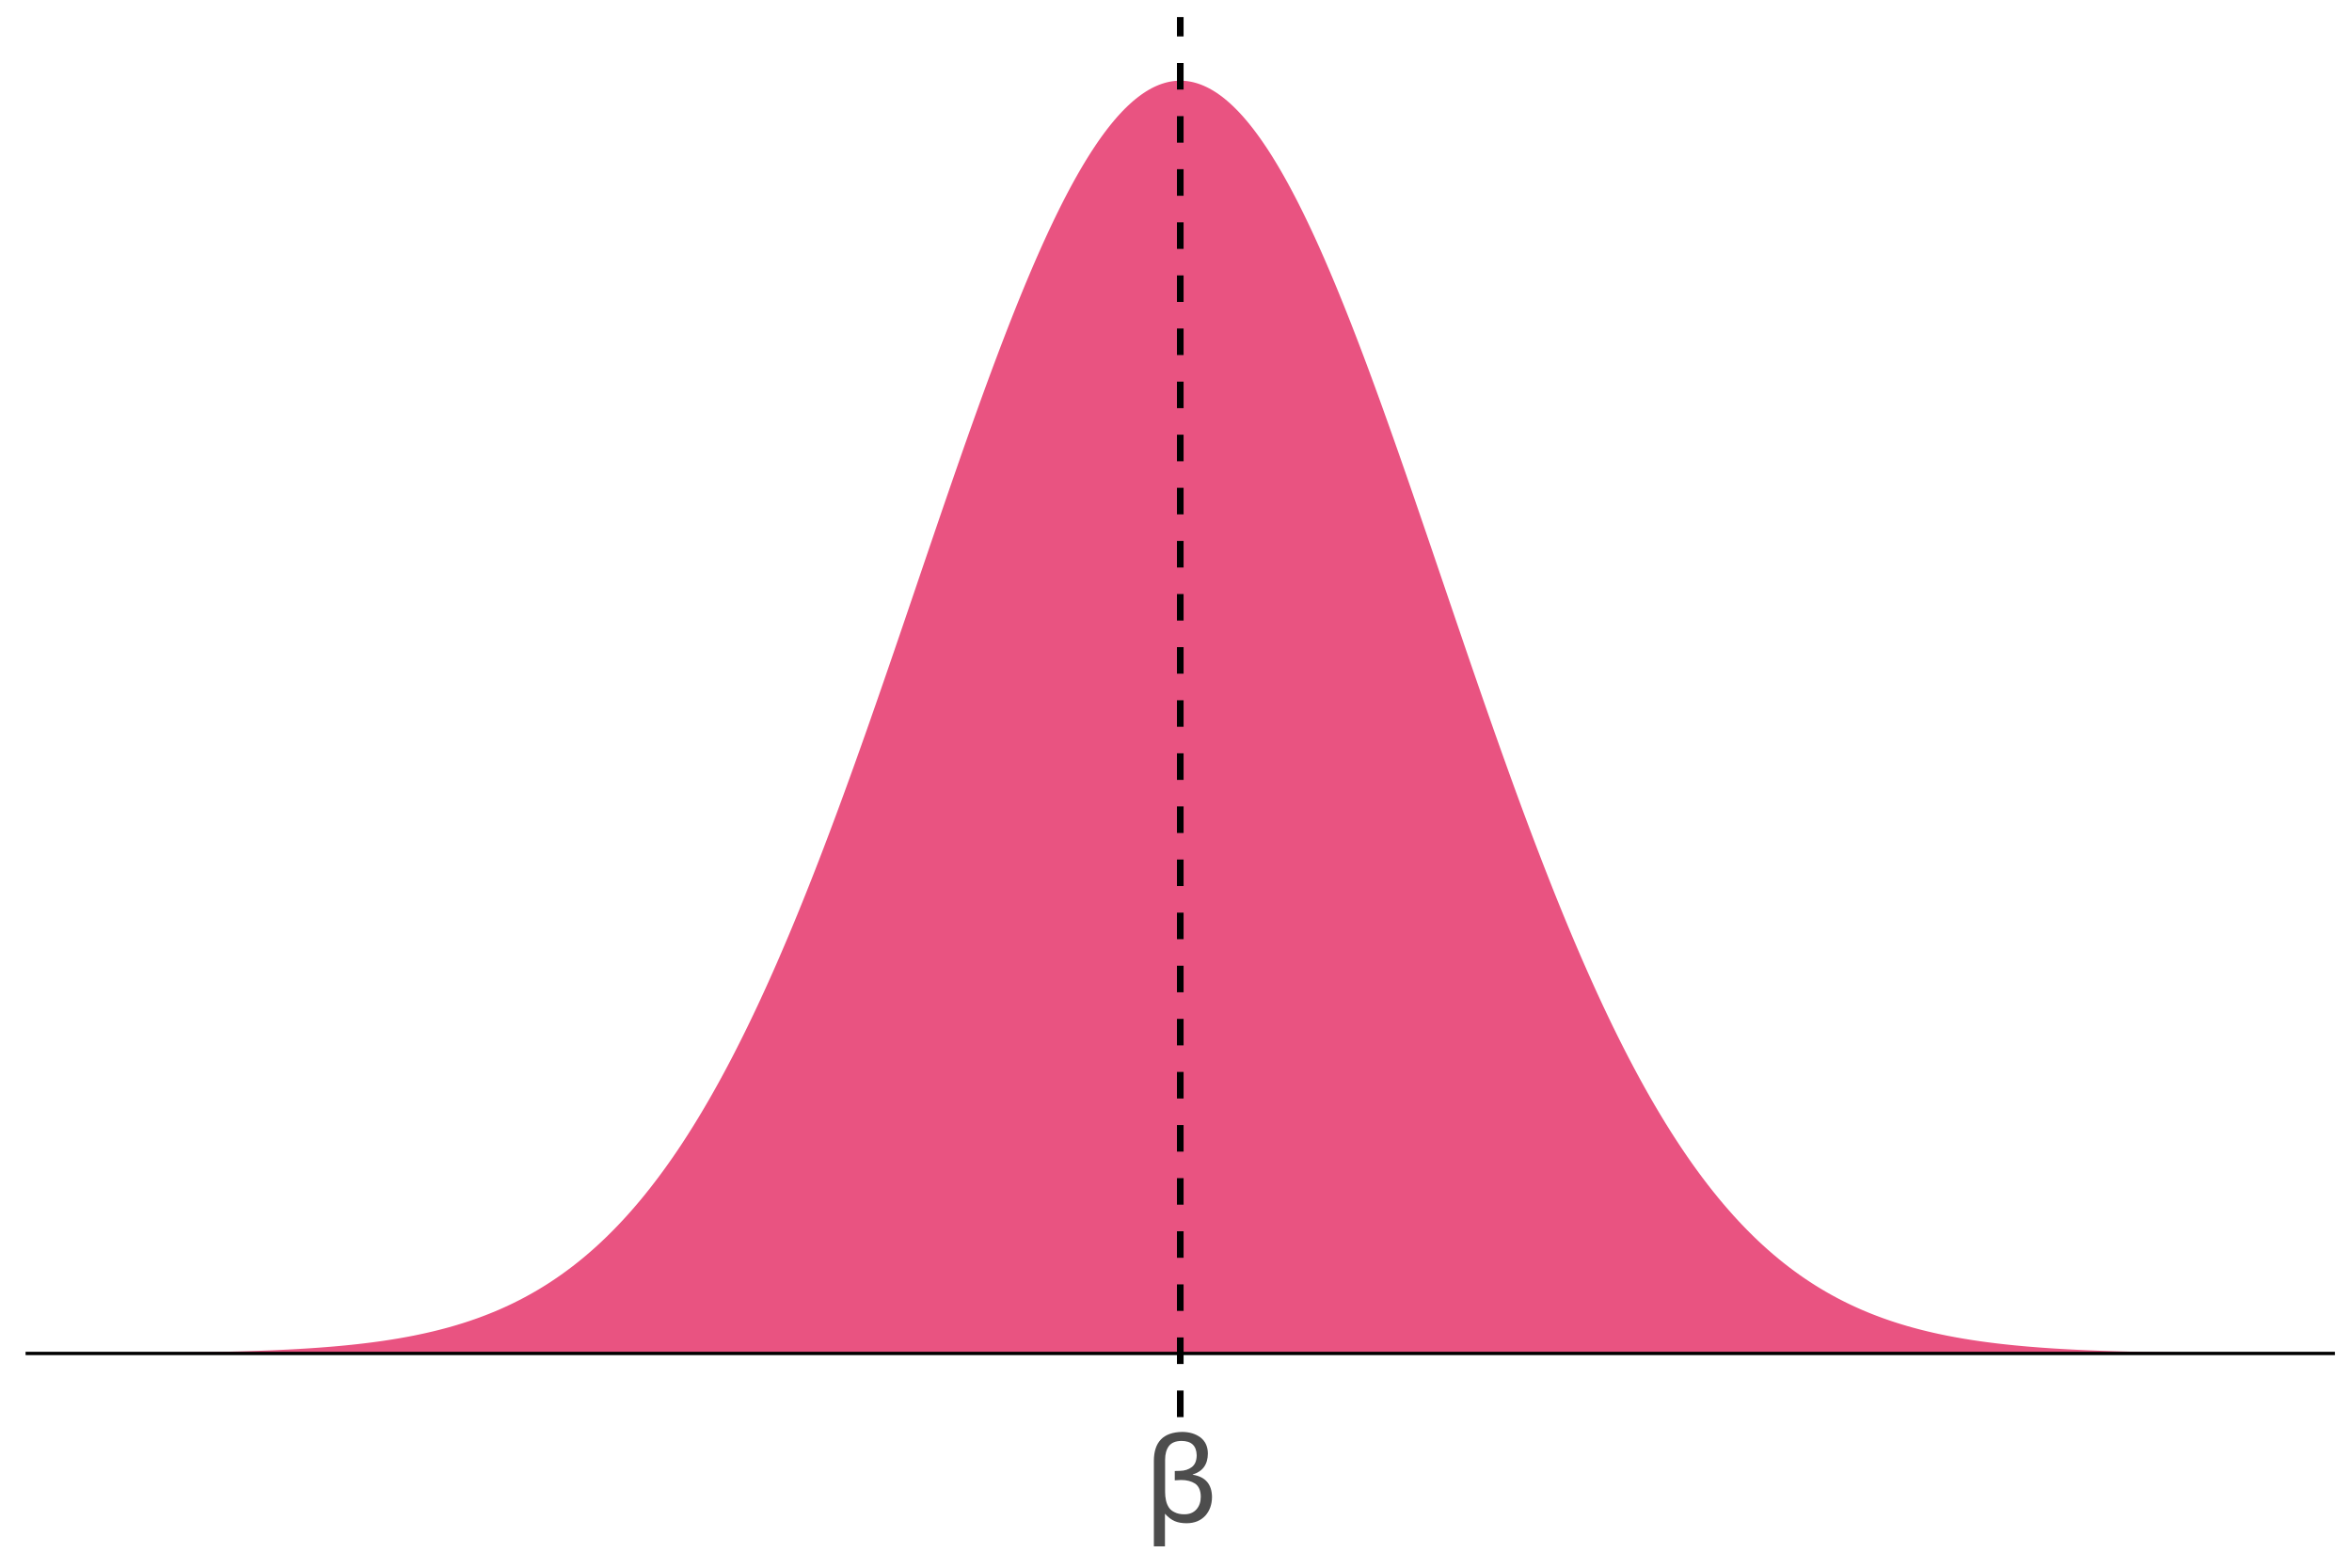
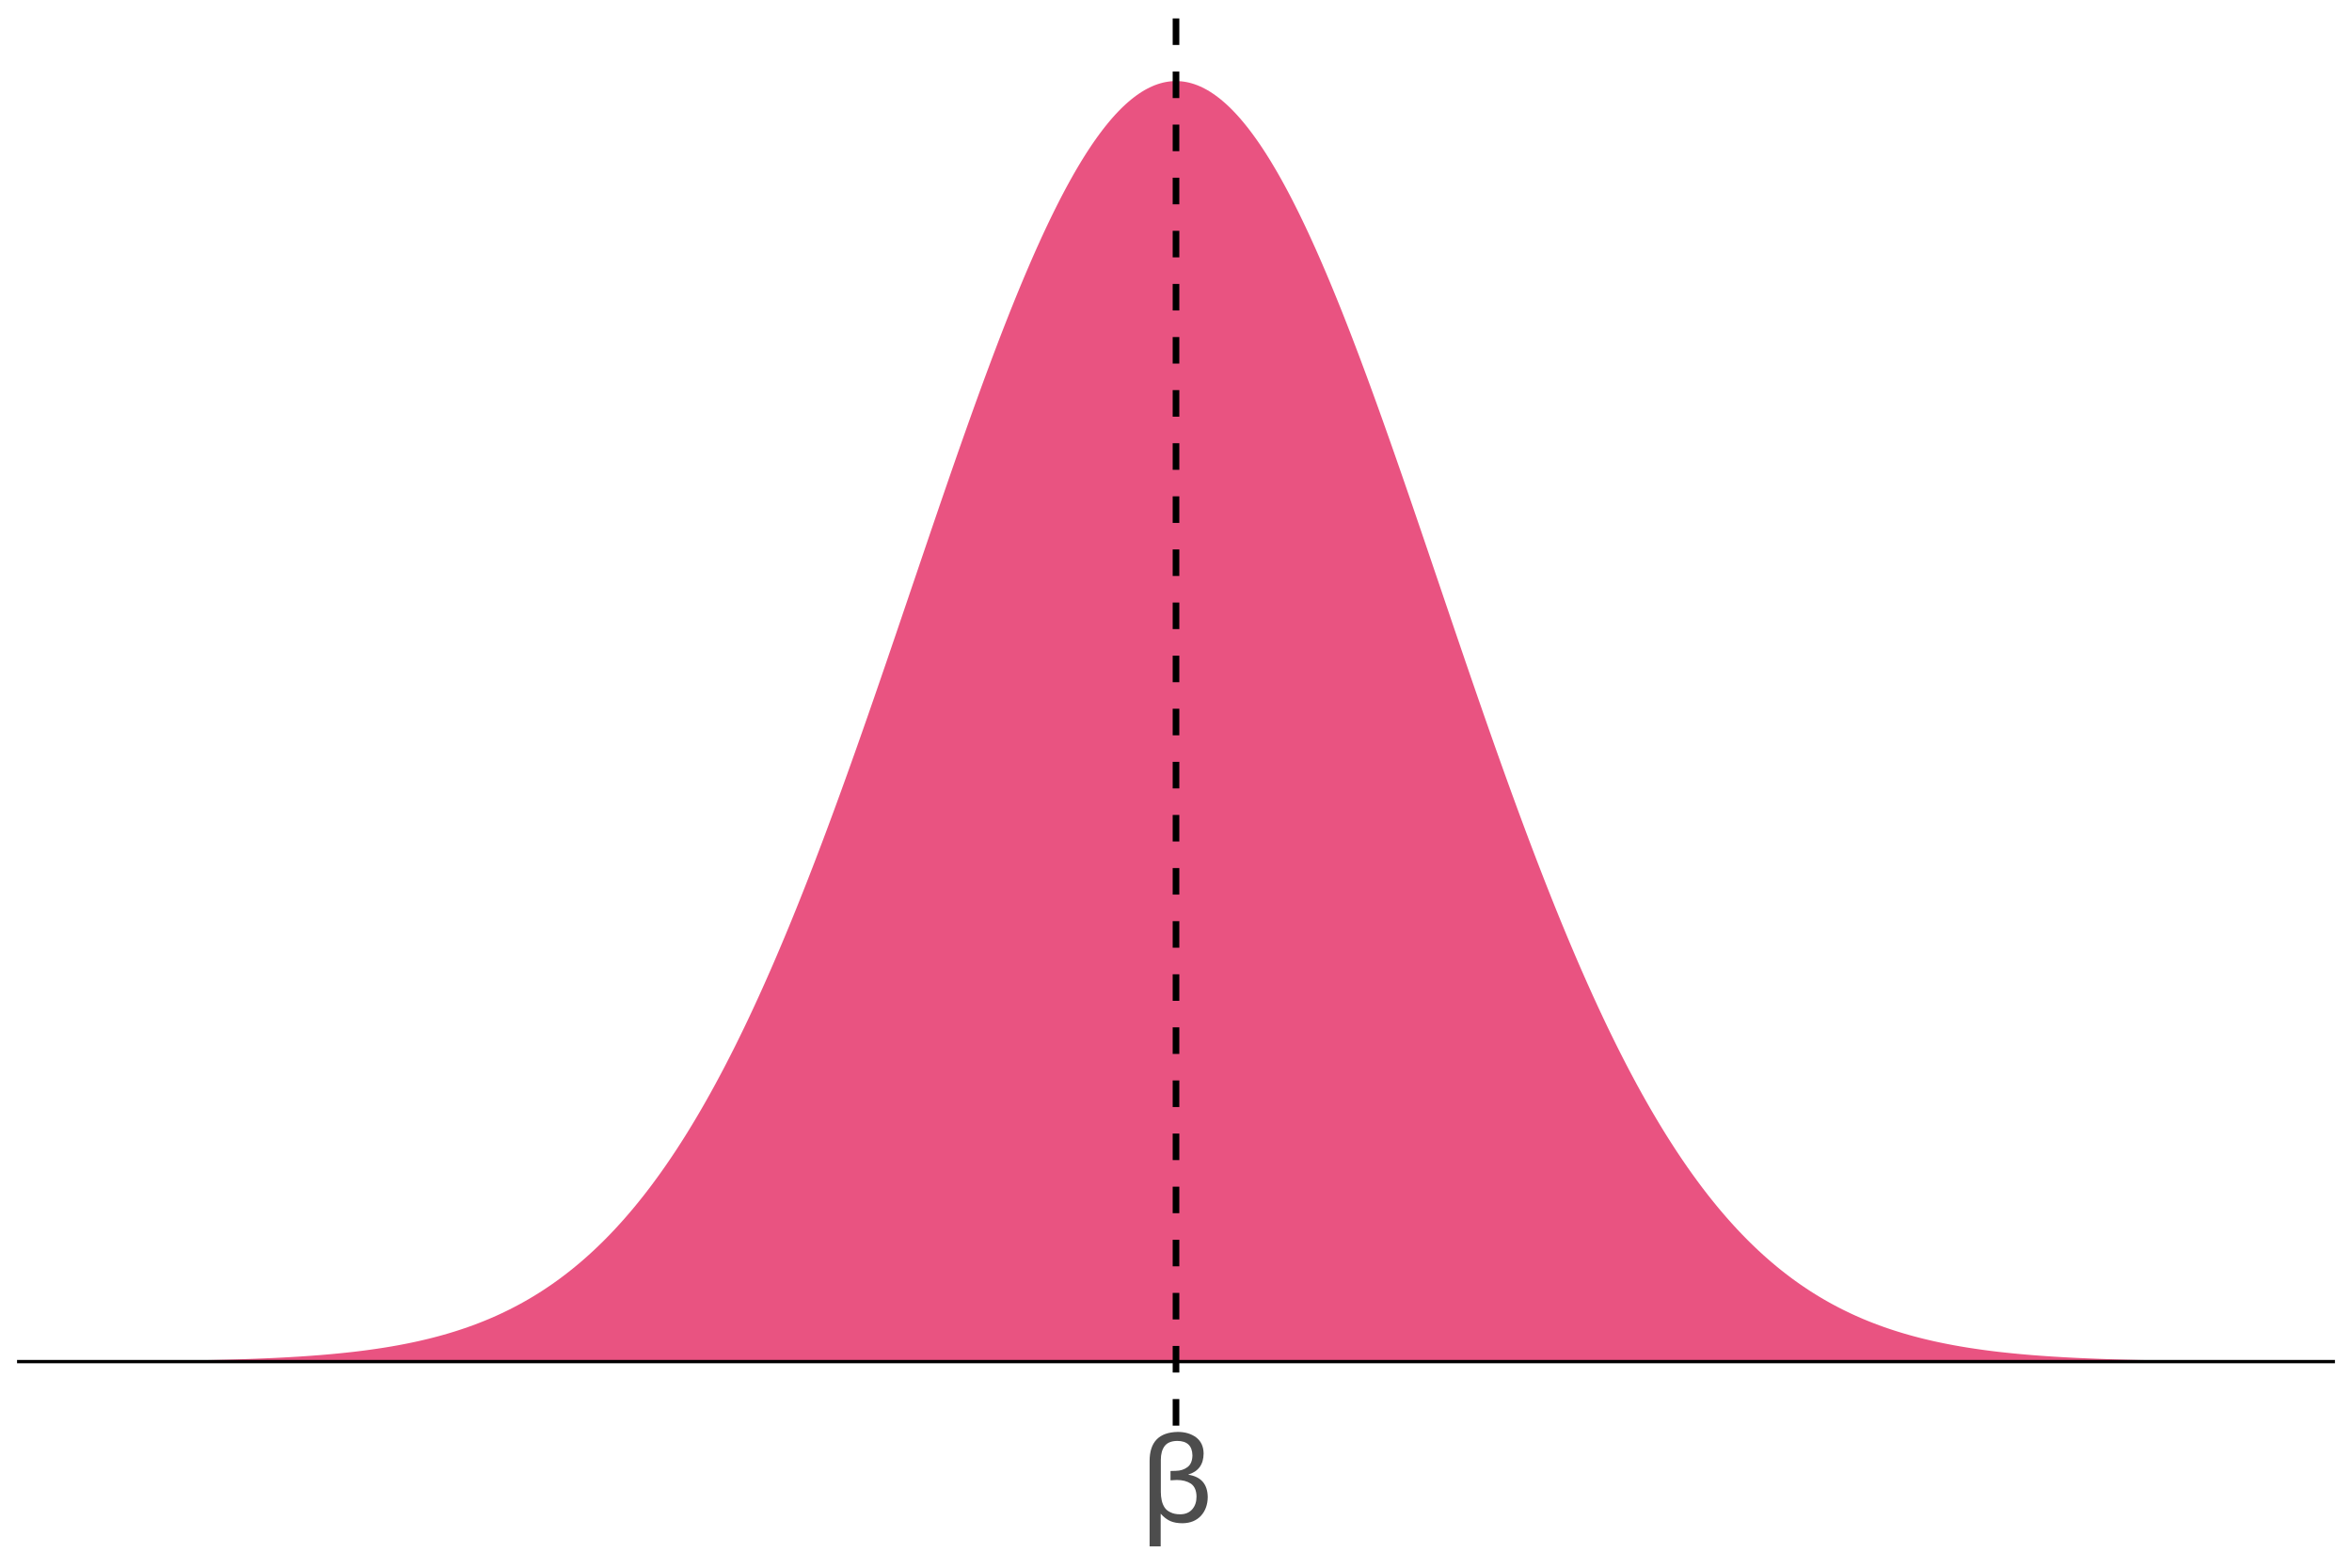
<svg xmlns="http://www.w3.org/2000/svg" xmlns:xlink="http://www.w3.org/1999/xlink" width="756" height="504" viewBox="0 0 756 504">
  <defs>
    <g>
      <g id="glyph-0-0">
        <path d="M 1.297 0 L 1.297 -28.688 L 24.062 -28.688 L 24.062 0 Z M 20.469 -3.594 L 20.469 -25.094 L 4.891 -25.094 L 4.891 -3.594 Z M 20.469 -3.594 " />
      </g>
      <g id="glyph-0-1">
        <path d="M 7.078 7.828 L 3.516 7.828 L 3.516 -19.594 C 3.516 -25.727 6.531 -28.852 12.562 -28.969 C 14.926 -28.969 16.898 -28.379 18.484 -27.203 C 20.055 -25.992 20.852 -24.27 20.875 -22.031 C 20.852 -18.52 19.227 -16.27 16 -15.281 L 16 -15.203 C 20.07 -14.555 22.141 -12.172 22.203 -8.047 C 22.18 -5.609 21.461 -3.602 20.047 -2.031 C 18.566 -0.438 16.578 0.367 14.078 0.391 C 12.555 0.391 11.273 0.164 10.234 -0.281 C 9.172 -0.727 8.117 -1.523 7.078 -2.672 Z M 7.125 -9.656 C 7.125 -8.719 7.219 -7.816 7.406 -6.953 C 7.582 -6.129 7.891 -5.375 8.328 -4.688 C 8.773 -4.008 9.41 -3.488 10.234 -3.125 C 11.047 -2.695 12.078 -2.484 13.328 -2.484 C 15.004 -2.484 16.312 -3.031 17.25 -4.125 C 18.145 -5.164 18.594 -6.516 18.594 -8.172 C 18.57 -10.129 17.961 -11.523 16.766 -12.359 C 15.566 -13.129 14.07 -13.516 12.281 -13.516 C 11.602 -13.492 10.922 -13.457 10.234 -13.406 L 10.234 -16.406 C 10.816 -16.406 11.379 -16.422 11.922 -16.453 C 13.41 -16.473 14.676 -16.879 15.719 -17.672 C 16.738 -18.453 17.258 -19.711 17.281 -21.453 C 17.207 -24.535 15.566 -26.078 12.359 -26.078 C 10.516 -26.047 9.18 -25.5 8.359 -24.438 C 7.535 -23.344 7.125 -21.863 7.125 -20 Z M 7.125 -9.656 " />
      </g>
    </g>
    <clipPath id="clip-0">
-       <path clip-rule="nonzero" d="M 8.219 434 L 750.52 434 L 750.52 436 L 8.219 436 Z M 8.219 434 " />
+       <path clip-rule="nonzero" d="M 5.48 437 L 750.523 437 L 750.523 439 L 5.48 439 Z M 5.48 437 " />
    </clipPath>
    <clipPath id="clip-1">
-       <path clip-rule="nonzero" d="M 378 5.48 L 381 5.48 L 381 455.59 L 378 455.59 Z M 378 5.48 " />
+       <path clip-rule="nonzero" d="M 376 5.48 L 380 5.48 L 380 458.328 L 376 458.328 Z M 376 5.48 " />
    </clipPath>
  </defs>
  <rect x="-75.6" y="-50.4" width="907.2" height="604.8" fill="rgb(100%, 100%, 100%)" fill-opacity="1" />
-   <path fill-rule="nonzero" fill="rgb(90.196%, 25.49%, 45.098%)" fill-opacity="0.902" d="M 41.961 434.992 L 42.805 434.988 L 43.648 434.98 L 44.492 434.977 L 46.18 434.961 L 47.02 434.957 L 52.926 434.902 L 53.77 434.891 L 54.613 434.883 L 55.457 434.871 L 56.301 434.863 L 58.832 434.828 L 59.676 434.82 L 60.52 434.805 L 61.359 434.793 L 63.047 434.77 L 64.734 434.738 L 65.578 434.727 L 67.266 434.695 L 68.109 434.676 L 69.797 434.645 L 74.016 434.547 L 74.859 434.523 L 75.699 434.5 L 76.543 434.48 L 77.387 434.457 L 78.23 434.43 L 79.074 434.406 L 82.449 434.297 L 84.98 434.203 L 85.824 434.168 L 86.668 434.137 L 88.355 434.066 L 90.043 433.988 L 90.883 433.949 L 91.727 433.906 L 92.57 433.867 L 93.414 433.82 L 94.258 433.777 L 95.945 433.684 L 98.477 433.531 L 100.164 433.422 L 101.852 433.305 L 103.539 433.18 L 104.383 433.113 L 105.223 433.047 L 106.066 432.98 L 106.91 432.91 L 108.598 432.762 L 110.285 432.605 L 111.129 432.523 L 112.816 432.352 L 114.504 432.172 L 115.348 432.078 L 117.035 431.883 L 118.723 431.672 L 119.562 431.566 L 121.25 431.34 L 122.094 431.223 L 122.938 431.102 L 123.781 430.977 L 125.469 430.719 L 127.156 430.445 L 128 430.305 L 129.688 430.008 L 130.531 429.855 L 132.219 429.535 L 133.062 429.371 L 133.902 429.199 L 134.746 429.023 L 135.59 428.844 L 136.434 428.66 L 137.277 428.473 L 138.965 428.082 L 140.652 427.668 L 141.496 427.453 L 142.34 427.234 L 143.184 427.012 L 144.027 426.781 L 145.715 426.305 L 146.559 426.055 L 147.402 425.801 L 148.246 425.543 L 149.086 425.277 L 149.93 425.004 L 150.773 424.727 L 151.617 424.441 L 152.461 424.148 L 153.305 423.852 L 154.148 423.543 L 154.992 423.23 L 155.836 422.91 L 156.68 422.582 L 157.523 422.25 L 158.367 421.906 L 159.211 421.555 L 160.055 421.199 L 160.898 420.832 L 161.742 420.457 L 162.586 420.074 L 163.426 419.684 L 164.27 419.285 L 165.113 418.875 L 165.957 418.457 L 166.801 418.031 L 167.645 417.598 L 168.488 417.152 L 169.332 416.695 L 170.176 416.234 L 171.02 415.758 L 171.863 415.277 L 172.707 414.781 L 173.551 414.277 L 174.395 413.766 L 175.238 413.242 L 176.082 412.707 L 176.926 412.16 L 177.766 411.602 L 178.609 411.035 L 179.453 410.457 L 180.297 409.867 L 181.141 409.262 L 181.984 408.648 L 182.828 408.023 L 183.672 407.387 L 184.516 406.738 L 185.359 406.074 L 186.203 405.398 L 187.047 404.715 L 187.891 404.012 L 188.734 403.301 L 189.578 402.574 L 190.422 401.836 L 191.266 401.082 L 192.109 400.316 L 192.949 399.539 L 193.793 398.742 L 194.637 397.938 L 195.48 397.113 L 196.324 396.277 L 197.168 395.43 L 198.012 394.562 L 198.855 393.684 L 199.699 392.789 L 200.543 391.879 L 201.387 390.957 L 202.23 390.016 L 203.074 389.062 L 203.918 388.09 L 204.762 387.105 L 205.605 386.102 L 206.449 385.086 L 207.289 384.051 L 208.133 383 L 208.977 381.934 L 209.82 380.852 L 210.664 379.75 L 211.508 378.637 L 212.352 377.504 L 213.195 376.355 L 214.039 375.188 L 214.883 374.004 L 215.727 372.805 L 216.57 371.586 L 217.414 370.352 L 218.258 369.098 L 219.102 367.828 L 219.945 366.539 L 220.789 365.234 L 221.629 363.914 L 222.473 362.57 L 223.316 361.215 L 224.16 359.836 L 225.004 358.441 L 225.848 357.031 L 226.691 355.602 L 227.535 354.152 L 228.379 352.684 L 229.223 351.199 L 230.066 349.695 L 230.91 348.176 L 231.754 346.637 L 232.598 345.078 L 233.441 343.504 L 234.285 341.906 L 235.129 340.297 L 235.973 338.664 L 236.812 337.016 L 237.656 335.348 L 238.5 333.664 L 239.344 331.961 L 240.188 330.238 L 241.031 328.496 L 241.875 326.738 L 242.719 324.965 L 243.562 323.172 L 244.406 321.359 L 245.25 319.531 L 246.094 317.684 L 246.938 315.82 L 247.781 313.938 L 248.625 312.039 L 249.469 310.121 L 250.312 308.188 L 251.152 306.238 L 251.996 304.27 L 252.84 302.285 L 253.684 300.285 L 254.527 298.266 L 255.371 296.234 L 256.215 294.184 L 257.059 292.117 L 257.902 290.035 L 258.746 287.938 L 259.59 285.824 L 260.434 283.699 L 261.277 281.555 L 262.121 279.398 L 262.965 277.227 L 263.809 275.039 L 264.652 272.84 L 265.492 270.625 L 266.336 268.398 L 267.18 266.156 L 268.023 263.902 L 268.867 261.637 L 269.711 259.359 L 270.555 257.066 L 271.398 254.766 L 272.242 252.449 L 273.086 250.125 L 273.93 247.789 L 274.773 245.441 L 275.617 243.086 L 276.461 240.719 L 277.305 238.34 L 278.148 235.957 L 278.992 233.562 L 279.836 231.156 L 280.676 228.746 L 281.52 226.328 L 282.363 223.902 L 283.207 221.469 L 284.051 219.031 L 284.895 216.586 L 285.738 214.137 L 287.426 209.223 L 288.27 206.758 L 289.113 204.289 L 290.801 199.344 L 291.645 196.863 L 292.488 194.387 L 294.176 189.426 L 295.016 186.941 L 298.391 177.02 L 299.234 174.543 L 300.922 169.598 L 302.609 164.668 L 303.453 162.207 L 304.297 159.754 L 305.141 157.309 L 305.984 154.867 L 306.828 152.43 L 307.672 150.004 L 308.516 147.586 L 309.355 145.172 L 310.199 142.77 L 311.043 140.379 L 311.887 137.996 L 312.73 135.625 L 313.574 133.266 L 314.418 130.914 L 315.262 128.578 L 316.105 126.258 L 316.949 123.945 L 317.793 121.652 L 318.637 119.371 L 319.48 117.105 L 320.324 114.855 L 321.168 112.621 L 322.012 110.402 L 322.855 108.203 L 323.695 106.023 L 324.539 103.859 L 325.383 101.719 L 326.227 99.594 L 327.07 97.488 L 327.914 95.406 L 328.758 93.344 L 329.602 91.305 L 330.445 89.289 L 331.289 87.293 L 332.133 85.324 L 332.977 83.375 L 333.82 81.453 L 334.664 79.555 L 335.508 77.684 L 336.352 75.84 L 337.195 74.02 L 338.039 72.227 L 338.879 70.465 L 339.723 68.727 L 340.566 67.02 L 341.41 65.34 L 342.254 63.691 L 343.098 62.074 L 343.941 60.484 L 344.785 58.926 L 345.629 57.398 L 346.473 55.902 L 347.316 54.441 L 348.16 53.012 L 349.004 51.613 L 349.848 50.25 L 350.691 48.918 L 351.535 47.625 L 352.379 46.363 L 353.219 45.137 L 354.062 43.945 L 354.906 42.789 L 355.75 41.668 L 356.594 40.586 L 357.438 39.539 L 358.281 38.527 L 359.125 37.555 L 359.969 36.621 L 360.812 35.723 L 361.656 34.863 L 362.5 34.043 L 363.344 33.258 L 364.188 32.516 L 365.031 31.809 L 365.875 31.145 L 366.719 30.516 L 367.559 29.93 L 368.402 29.383 L 369.246 28.875 L 370.09 28.406 L 370.934 27.98 L 371.777 27.594 L 372.621 27.246 L 373.465 26.941 L 374.309 26.676 L 375.152 26.449 L 375.996 26.266 L 376.84 26.125 L 377.684 26.02 L 378.527 25.961 L 379.371 25.938 L 380.215 25.961 L 381.059 26.02 L 381.902 26.125 L 382.742 26.266 L 383.586 26.449 L 384.43 26.676 L 385.273 26.941 L 386.117 27.246 L 386.961 27.594 L 387.805 27.98 L 388.648 28.406 L 389.492 28.875 L 390.336 29.383 L 391.18 29.93 L 392.023 30.516 L 392.867 31.145 L 393.711 31.809 L 394.555 32.516 L 395.398 33.258 L 396.242 34.043 L 397.082 34.863 L 397.926 35.723 L 398.77 36.621 L 399.613 37.555 L 400.457 38.527 L 401.301 39.539 L 402.145 40.586 L 402.988 41.668 L 403.832 42.789 L 404.676 43.945 L 405.52 45.137 L 406.363 46.363 L 407.207 47.625 L 408.051 48.918 L 408.895 50.25 L 409.738 51.613 L 410.582 53.012 L 411.422 54.441 L 412.266 55.902 L 413.109 57.398 L 413.953 58.926 L 414.797 60.484 L 415.641 62.074 L 416.484 63.691 L 417.328 65.34 L 418.172 67.02 L 419.016 68.727 L 419.859 70.465 L 420.703 72.227 L 421.547 74.02 L 422.391 75.84 L 423.234 77.684 L 424.078 79.555 L 424.922 81.453 L 425.766 83.375 L 426.605 85.324 L 427.449 87.293 L 428.293 89.289 L 429.137 91.305 L 429.98 93.344 L 430.824 95.406 L 431.668 97.488 L 432.512 99.594 L 433.355 101.719 L 434.199 103.859 L 435.043 106.023 L 435.887 108.203 L 436.73 110.402 L 437.574 112.621 L 438.418 114.855 L 439.262 117.105 L 440.105 119.371 L 440.945 121.652 L 441.789 123.945 L 442.633 126.258 L 443.477 128.578 L 444.32 130.914 L 445.164 133.266 L 446.008 135.625 L 446.852 137.996 L 447.695 140.379 L 448.539 142.77 L 449.383 145.172 L 450.227 147.586 L 451.07 150.004 L 451.914 152.43 L 452.758 154.867 L 453.602 157.309 L 454.445 159.754 L 455.285 162.207 L 456.129 164.668 L 457.816 169.598 L 459.504 174.543 L 460.348 177.02 L 463.723 186.941 L 464.566 189.426 L 466.254 194.387 L 467.098 196.863 L 467.941 199.344 L 469.629 204.289 L 470.469 206.758 L 471.312 209.223 L 473 214.137 L 473.844 216.586 L 474.688 219.031 L 475.531 221.469 L 476.375 223.902 L 477.219 226.328 L 478.062 228.746 L 478.906 231.156 L 479.75 233.562 L 480.594 235.957 L 481.438 238.34 L 482.281 240.719 L 483.125 243.086 L 483.969 245.441 L 484.809 247.789 L 485.652 250.125 L 486.496 252.449 L 487.34 254.766 L 488.184 257.066 L 489.027 259.359 L 489.871 261.637 L 490.715 263.902 L 491.559 266.156 L 492.402 268.398 L 493.246 270.625 L 494.09 272.84 L 494.934 275.039 L 495.777 277.227 L 496.621 279.398 L 497.465 281.555 L 498.309 283.699 L 499.148 285.824 L 499.992 287.938 L 500.836 290.035 L 501.68 292.117 L 502.523 294.184 L 503.367 296.234 L 504.211 298.266 L 505.055 300.285 L 505.898 302.285 L 506.742 304.27 L 507.586 306.238 L 508.43 308.188 L 509.273 310.121 L 510.117 312.039 L 510.961 313.938 L 511.805 315.82 L 512.648 317.684 L 513.488 319.531 L 514.332 321.359 L 515.176 323.172 L 516.02 324.965 L 516.863 326.738 L 517.707 328.496 L 518.551 330.238 L 519.395 331.961 L 520.238 333.664 L 521.082 335.348 L 521.926 337.016 L 522.77 338.664 L 523.613 340.297 L 524.457 341.906 L 525.301 343.504 L 526.145 345.078 L 526.988 346.637 L 527.832 348.176 L 528.672 349.695 L 529.516 351.199 L 530.359 352.684 L 531.203 354.152 L 532.047 355.602 L 532.891 357.031 L 533.734 358.441 L 534.578 359.836 L 535.422 361.215 L 536.266 362.57 L 537.109 363.914 L 537.953 365.234 L 538.797 366.539 L 539.641 367.828 L 540.484 369.098 L 541.328 370.352 L 542.172 371.586 L 543.012 372.805 L 543.855 374.004 L 544.699 375.188 L 545.543 376.355 L 546.387 377.504 L 547.23 378.637 L 548.074 379.75 L 548.918 380.852 L 549.762 381.934 L 550.605 383 L 551.449 384.051 L 552.293 385.086 L 553.137 386.102 L 553.98 387.105 L 554.824 388.09 L 555.668 389.062 L 556.512 390.016 L 557.352 390.957 L 558.195 391.879 L 559.039 392.789 L 559.883 393.684 L 560.727 394.562 L 561.57 395.43 L 562.414 396.277 L 563.258 397.113 L 564.102 397.938 L 564.945 398.742 L 565.789 399.539 L 566.633 400.316 L 567.477 401.082 L 568.32 401.836 L 569.164 402.574 L 570.008 403.301 L 570.852 404.012 L 571.695 404.715 L 572.535 405.398 L 573.379 406.074 L 574.223 406.738 L 575.066 407.387 L 575.91 408.023 L 576.754 408.648 L 577.598 409.262 L 578.441 409.867 L 579.285 410.457 L 580.129 411.035 L 580.973 411.602 L 581.816 412.16 L 582.66 412.707 L 583.504 413.242 L 584.348 413.766 L 585.191 414.277 L 586.035 414.781 L 586.875 415.277 L 587.719 415.758 L 588.562 416.234 L 589.406 416.695 L 590.25 417.152 L 591.094 417.598 L 591.938 418.031 L 592.781 418.457 L 593.625 418.875 L 594.469 419.285 L 595.312 419.684 L 596.156 420.074 L 597 420.457 L 597.844 420.832 L 598.688 421.199 L 599.531 421.555 L 600.375 421.906 L 601.215 422.25 L 602.059 422.582 L 602.902 422.91 L 603.746 423.23 L 604.59 423.543 L 605.434 423.852 L 606.277 424.148 L 607.121 424.441 L 607.965 424.727 L 608.809 425.004 L 609.652 425.277 L 610.496 425.543 L 611.34 425.801 L 612.184 426.055 L 613.027 426.305 L 614.715 426.781 L 615.559 427.012 L 616.398 427.234 L 617.242 427.453 L 618.086 427.668 L 619.773 428.082 L 621.461 428.473 L 622.305 428.66 L 623.148 428.844 L 623.992 429.023 L 624.836 429.199 L 625.68 429.371 L 626.523 429.535 L 628.211 429.855 L 629.055 430.008 L 629.898 430.156 L 630.738 430.305 L 631.582 430.445 L 633.27 430.719 L 634.957 430.977 L 635.801 431.102 L 636.645 431.223 L 637.488 431.34 L 639.176 431.566 L 641.707 431.883 L 643.395 432.078 L 644.238 432.172 L 645.078 432.262 L 645.922 432.352 L 647.609 432.523 L 648.453 432.605 L 650.141 432.762 L 651.828 432.91 L 652.672 432.98 L 655.203 433.18 L 656.891 433.305 L 658.578 433.422 L 659.422 433.477 L 660.262 433.531 L 662.793 433.684 L 664.48 433.777 L 665.324 433.82 L 666.168 433.867 L 667.012 433.906 L 667.855 433.949 L 670.387 434.066 L 672.074 434.137 L 672.918 434.168 L 673.762 434.203 L 674.602 434.234 L 676.289 434.297 L 679.664 434.406 L 680.508 434.43 L 681.352 434.457 L 682.195 434.48 L 683.039 434.5 L 684.727 434.547 L 688.102 434.625 L 688.941 434.645 L 690.629 434.676 L 691.473 434.695 L 693.16 434.727 L 694.004 434.738 L 695.691 434.77 L 698.223 434.805 L 699.066 434.82 L 699.91 434.828 L 702.441 434.863 L 703.281 434.871 L 704.125 434.883 L 704.969 434.891 L 705.812 434.902 L 711.719 434.957 L 712.562 434.961 L 714.25 434.977 L 715.094 434.98 L 715.938 434.988 L 716.781 434.992 L 716.781 435.129 L 41.961 435.129 Z M 41.961 434.992 " />
+   <path fill-rule="nonzero" fill="rgb(90.196%, 25.49%, 45.098%)" fill-opacity="0.902" d="M 39.344 437.605 L 40.191 437.602 L 41.039 437.594 L 41.887 437.59 L 42.73 437.582 L 43.578 437.578 L 44.426 437.57 L 45.27 437.562 L 47.812 437.539 L 48.656 437.531 L 50.352 437.516 L 51.199 437.504 L 52.043 437.496 L 52.891 437.484 L 53.738 437.477 L 54.586 437.465 L 55.43 437.453 L 56.277 437.445 L 57.125 437.434 L 57.973 437.418 L 58.816 437.406 L 59.664 437.395 L 60.512 437.379 L 61.359 437.367 L 62.203 437.352 L 63.051 437.336 L 63.898 437.324 L 64.742 437.305 L 66.438 437.273 L 67.285 437.254 L 68.129 437.238 L 70.672 437.18 L 71.516 437.156 L 72.363 437.137 L 74.059 437.09 L 74.902 437.066 L 75.75 437.043 L 77.445 436.988 L 78.289 436.961 L 79.984 436.906 L 80.832 436.875 L 81.676 436.844 L 82.523 436.812 L 83.371 436.777 L 84.215 436.746 L 85.062 436.711 L 85.91 436.672 L 86.758 436.637 L 87.602 436.598 L 88.449 436.559 L 90.145 436.473 L 90.988 436.43 L 93.531 436.289 L 94.375 436.238 L 96.07 436.137 L 96.918 436.082 L 97.762 436.023 L 98.609 435.969 L 99.457 435.906 L 100.305 435.848 L 101.148 435.781 L 101.996 435.719 L 102.844 435.652 L 103.688 435.582 L 104.535 435.512 L 106.23 435.363 L 107.074 435.285 L 109.617 435.039 L 110.461 434.949 L 112.156 434.77 L 113.004 434.676 L 113.848 434.578 L 115.543 434.375 L 116.391 434.27 L 117.234 434.16 L 118.082 434.047 L 119.777 433.812 L 120.621 433.691 L 121.469 433.566 L 122.316 433.438 L 123.16 433.309 L 124.008 433.172 L 125.703 432.891 L 126.547 432.742 L 127.395 432.594 L 128.242 432.438 L 129.09 432.277 L 129.934 432.117 L 130.781 431.949 L 131.629 431.777 L 132.477 431.602 L 133.32 431.422 L 134.168 431.238 L 135.016 431.047 L 135.863 430.852 L 136.707 430.652 L 137.555 430.449 L 138.402 430.238 L 139.25 430.023 L 140.094 429.801 L 140.941 429.578 L 141.789 429.344 L 142.633 429.109 L 144.328 428.617 L 145.176 428.359 L 146.02 428.102 L 146.867 427.832 L 147.715 427.559 L 148.562 427.277 L 149.406 426.992 L 151.102 426.398 L 151.949 426.09 L 152.793 425.773 L 153.641 425.453 L 154.488 425.121 L 155.336 424.785 L 156.18 424.441 L 157.027 424.09 L 157.875 423.727 L 158.723 423.359 L 159.566 422.984 L 160.414 422.598 L 161.262 422.203 L 162.105 421.801 L 162.953 421.391 L 163.801 420.973 L 164.648 420.543 L 165.492 420.105 L 166.34 419.656 L 167.188 419.199 L 168.035 418.734 L 168.879 418.258 L 169.727 417.77 L 170.574 417.273 L 171.422 416.766 L 172.266 416.25 L 173.113 415.723 L 173.961 415.184 L 174.809 414.637 L 175.652 414.074 L 176.5 413.504 L 177.348 412.922 L 178.195 412.328 L 179.039 411.723 L 179.887 411.105 L 180.734 410.473 L 181.578 409.832 L 182.426 409.18 L 183.273 408.512 L 184.121 407.836 L 184.965 407.145 L 185.812 406.438 L 186.66 405.723 L 187.508 404.992 L 188.352 404.246 L 189.199 403.492 L 190.047 402.719 L 190.895 401.938 L 191.738 401.137 L 192.586 400.324 L 193.434 399.5 L 194.281 398.656 L 195.125 397.801 L 195.973 396.934 L 196.82 396.047 L 197.668 395.148 L 198.512 394.23 L 199.359 393.301 L 200.207 392.355 L 201.055 391.395 L 201.898 390.418 L 202.746 389.426 L 203.594 388.418 L 204.438 387.395 L 205.285 386.355 L 206.133 385.297 L 206.98 384.227 L 207.824 383.137 L 208.672 382.031 L 209.52 380.906 L 210.367 379.766 L 211.211 378.609 L 212.059 377.438 L 212.906 376.246 L 213.754 375.039 L 214.598 373.812 L 215.445 372.57 L 216.293 371.312 L 217.141 370.035 L 217.984 368.738 L 218.832 367.426 L 219.68 366.094 L 220.527 364.746 L 221.371 363.379 L 222.219 361.992 L 223.066 360.59 L 223.91 359.172 L 224.758 357.73 L 225.605 356.273 L 226.453 354.797 L 227.297 353.305 L 228.145 351.793 L 228.992 350.262 L 229.84 348.711 L 230.684 347.145 L 231.531 345.559 L 232.379 343.957 L 233.227 342.332 L 234.07 340.691 L 234.918 339.035 L 235.766 337.355 L 236.613 335.66 L 237.457 333.945 L 238.305 332.215 L 239.152 330.465 L 240 328.695 L 240.844 326.91 L 241.691 325.105 L 242.539 323.281 L 243.383 321.441 L 244.23 319.582 L 245.078 317.707 L 245.926 315.812 L 246.77 313.902 L 247.617 311.977 L 248.465 310.031 L 249.312 308.066 L 250.156 306.086 L 251.004 304.09 L 251.852 302.078 L 252.699 300.047 L 253.543 298.004 L 254.391 295.941 L 255.238 293.863 L 256.086 291.77 L 256.93 289.656 L 257.777 287.531 L 258.625 285.391 L 259.473 283.234 L 260.316 281.066 L 261.164 278.879 L 262.012 276.68 L 262.855 274.469 L 263.703 272.238 L 264.551 270 L 265.398 267.746 L 266.242 265.477 L 267.09 263.195 L 267.938 260.902 L 268.785 258.598 L 269.629 256.281 L 270.477 253.953 L 271.324 251.613 L 272.172 249.262 L 273.016 246.902 L 273.863 244.531 L 274.711 242.148 L 275.559 239.758 L 276.402 237.359 L 277.25 234.949 L 278.098 232.531 L 278.945 230.105 L 279.789 227.672 L 280.637 225.234 L 281.484 222.785 L 282.328 220.332 L 283.176 217.871 L 284.023 215.406 L 284.871 212.938 L 285.715 210.461 L 287.41 205.5 L 288.258 203.012 L 289.102 200.523 L 289.949 198.031 L 291.645 193.039 L 292.488 190.543 L 295.031 183.055 L 295.875 180.559 L 298.418 173.082 L 299.262 170.598 L 300.109 168.113 L 300.957 165.637 L 301.801 163.164 L 302.648 160.695 L 303.496 158.23 L 304.344 155.773 L 305.188 153.324 L 306.035 150.883 L 306.883 148.449 L 307.73 146.023 L 308.574 143.605 L 309.422 141.199 L 310.27 138.805 L 311.117 136.418 L 311.961 134.043 L 312.809 131.68 L 313.656 129.328 L 314.504 126.992 L 315.348 124.668 L 316.195 122.359 L 317.043 120.062 L 317.891 117.785 L 318.734 115.52 L 319.582 113.273 L 320.43 111.043 L 321.273 108.828 L 322.121 106.637 L 322.969 104.461 L 323.816 102.301 L 324.66 100.164 L 325.508 98.051 L 326.355 95.953 L 327.203 93.879 L 328.047 91.828 L 328.895 89.797 L 329.742 87.793 L 330.59 85.809 L 331.434 83.852 L 332.281 81.918 L 333.129 80.008 L 333.977 78.125 L 334.82 76.266 L 335.668 74.438 L 336.516 72.633 L 337.363 70.859 L 338.207 69.113 L 339.055 67.395 L 339.902 65.707 L 340.746 64.047 L 341.594 62.418 L 342.441 60.82 L 343.289 59.25 L 344.133 57.715 L 344.98 56.211 L 345.828 54.738 L 346.676 53.301 L 347.52 51.895 L 348.367 50.523 L 349.215 49.184 L 350.062 47.879 L 350.906 46.609 L 351.754 45.379 L 352.602 44.18 L 353.449 43.016 L 354.293 41.891 L 355.141 40.801 L 355.988 39.746 L 356.836 38.73 L 357.68 37.75 L 358.527 36.809 L 359.375 35.906 L 360.219 35.043 L 361.066 34.215 L 361.914 33.426 L 362.762 32.68 L 363.605 31.969 L 364.453 31.301 L 365.301 30.668 L 366.148 30.078 L 366.992 29.527 L 367.84 29.016 L 368.688 28.547 L 369.535 28.117 L 370.379 27.727 L 371.227 27.379 L 372.074 27.07 L 372.922 26.805 L 373.766 26.578 L 374.613 26.395 L 375.461 26.25 L 376.309 26.145 L 377.152 26.086 L 378 26.062 L 378.848 26.086 L 379.691 26.145 L 380.539 26.25 L 381.387 26.395 L 382.234 26.578 L 383.078 26.805 L 383.926 27.07 L 384.773 27.379 L 385.621 27.727 L 386.465 28.117 L 387.312 28.547 L 388.16 29.016 L 389.008 29.527 L 389.852 30.078 L 390.699 30.668 L 391.547 31.301 L 392.395 31.969 L 393.238 32.68 L 394.086 33.426 L 394.934 34.215 L 395.781 35.043 L 396.625 35.906 L 397.473 36.809 L 398.32 37.75 L 399.164 38.73 L 400.012 39.746 L 400.859 40.801 L 401.707 41.891 L 402.551 43.016 L 403.398 44.18 L 404.246 45.379 L 405.094 46.609 L 405.938 47.879 L 406.785 49.184 L 407.633 50.523 L 408.48 51.895 L 409.324 53.301 L 410.172 54.738 L 411.02 56.211 L 411.867 57.715 L 412.711 59.25 L 413.559 60.82 L 414.406 62.418 L 415.254 64.047 L 416.098 65.707 L 416.945 67.395 L 417.793 69.113 L 418.637 70.859 L 419.484 72.633 L 420.332 74.438 L 421.18 76.266 L 422.023 78.125 L 422.871 80.008 L 423.719 81.918 L 424.566 83.852 L 425.41 85.809 L 426.258 87.793 L 427.105 89.797 L 427.953 91.828 L 428.797 93.879 L 429.645 95.953 L 430.492 98.051 L 431.34 100.164 L 432.184 102.301 L 433.031 104.461 L 433.879 106.637 L 434.727 108.828 L 435.57 111.043 L 436.418 113.273 L 437.266 115.52 L 438.109 117.785 L 438.957 120.062 L 439.805 122.359 L 440.652 124.668 L 441.496 126.992 L 442.344 129.328 L 443.191 131.68 L 444.039 134.043 L 444.883 136.418 L 445.73 138.805 L 446.578 141.199 L 447.426 143.605 L 448.27 146.023 L 449.117 148.449 L 449.965 150.883 L 450.812 153.324 L 451.656 155.773 L 452.504 158.23 L 453.352 160.695 L 454.199 163.164 L 455.043 165.637 L 455.891 168.113 L 456.738 170.598 L 457.582 173.082 L 460.125 180.559 L 460.969 183.055 L 463.512 190.543 L 464.355 193.039 L 466.051 198.031 L 466.898 200.523 L 467.742 203.012 L 468.59 205.5 L 470.285 210.461 L 471.129 212.938 L 471.977 215.406 L 472.824 217.871 L 473.672 220.332 L 474.516 222.785 L 475.363 225.234 L 476.211 227.672 L 477.055 230.105 L 477.902 232.531 L 478.75 234.949 L 479.598 237.359 L 480.441 239.758 L 481.289 242.148 L 482.137 244.531 L 482.984 246.902 L 483.828 249.262 L 484.676 251.613 L 485.523 253.953 L 486.371 256.281 L 487.215 258.598 L 488.062 260.902 L 488.91 263.195 L 489.758 265.477 L 490.602 267.746 L 491.449 270 L 492.297 272.238 L 493.145 274.469 L 493.988 276.68 L 494.836 278.879 L 495.684 281.066 L 496.527 283.234 L 497.375 285.391 L 498.223 287.531 L 499.07 289.656 L 499.914 291.77 L 500.762 293.863 L 501.609 295.941 L 502.457 298.004 L 503.301 300.047 L 504.148 302.078 L 504.996 304.09 L 505.844 306.086 L 506.688 308.066 L 507.535 310.031 L 508.383 311.977 L 509.23 313.902 L 510.074 315.812 L 510.922 317.707 L 511.77 319.582 L 512.617 321.441 L 513.461 323.281 L 514.309 325.105 L 515.156 326.91 L 516 328.695 L 516.848 330.465 L 517.695 332.215 L 518.543 333.945 L 519.387 335.66 L 520.234 337.355 L 521.082 339.035 L 521.93 340.691 L 522.773 342.332 L 523.621 343.957 L 524.469 345.559 L 525.316 347.145 L 526.16 348.711 L 527.008 350.262 L 527.855 351.793 L 528.703 353.305 L 529.547 354.797 L 530.395 356.273 L 531.242 357.73 L 532.09 359.172 L 532.934 360.59 L 533.781 361.992 L 534.629 363.379 L 535.473 364.746 L 536.32 366.094 L 537.168 367.426 L 538.016 368.738 L 538.859 370.035 L 539.707 371.312 L 540.555 372.57 L 541.402 373.812 L 542.246 375.039 L 543.094 376.246 L 543.941 377.438 L 544.789 378.609 L 545.633 379.766 L 546.48 380.906 L 547.328 382.031 L 548.176 383.137 L 549.02 384.227 L 549.867 385.297 L 550.715 386.355 L 551.562 387.395 L 552.406 388.418 L 553.254 389.426 L 554.102 390.418 L 554.945 391.395 L 555.793 392.355 L 556.641 393.301 L 557.488 394.23 L 558.332 395.148 L 559.18 396.047 L 560.027 396.934 L 560.875 397.801 L 561.719 398.656 L 562.566 399.5 L 563.414 400.324 L 564.262 401.137 L 565.105 401.938 L 565.953 402.719 L 566.801 403.492 L 567.648 404.246 L 568.492 404.992 L 569.34 405.723 L 570.188 406.438 L 571.035 407.145 L 571.879 407.836 L 572.727 408.512 L 573.574 409.18 L 574.422 409.832 L 575.266 410.473 L 576.113 411.105 L 576.961 411.723 L 577.805 412.328 L 578.652 412.922 L 579.5 413.504 L 580.348 414.074 L 581.191 414.637 L 582.039 415.184 L 582.887 415.723 L 583.734 416.25 L 584.578 416.766 L 585.426 417.273 L 586.273 417.77 L 587.121 418.258 L 587.965 418.734 L 588.812 419.199 L 589.66 419.656 L 590.508 420.105 L 591.352 420.543 L 592.199 420.973 L 593.047 421.391 L 593.895 421.801 L 594.738 422.203 L 595.586 422.598 L 596.434 422.984 L 597.277 423.359 L 598.125 423.727 L 598.973 424.09 L 599.82 424.441 L 600.664 424.785 L 601.512 425.121 L 602.359 425.453 L 603.207 425.773 L 604.051 426.09 L 604.898 426.398 L 606.594 426.992 L 607.438 427.277 L 608.285 427.559 L 609.133 427.832 L 609.98 428.102 L 610.824 428.359 L 611.672 428.617 L 613.367 429.109 L 614.211 429.344 L 615.059 429.578 L 615.906 429.801 L 616.75 430.023 L 617.598 430.238 L 618.445 430.449 L 619.293 430.652 L 620.137 430.852 L 620.984 431.047 L 621.832 431.238 L 622.68 431.422 L 623.523 431.602 L 624.371 431.777 L 625.219 431.949 L 626.066 432.117 L 626.91 432.277 L 627.758 432.438 L 628.605 432.594 L 629.453 432.742 L 630.297 432.891 L 631.992 433.172 L 632.84 433.309 L 633.684 433.438 L 634.531 433.566 L 635.379 433.691 L 636.223 433.812 L 637.918 434.047 L 638.766 434.16 L 639.609 434.27 L 640.457 434.375 L 642.152 434.578 L 642.996 434.676 L 643.844 434.77 L 645.539 434.949 L 646.383 435.039 L 648.926 435.285 L 649.77 435.363 L 651.465 435.512 L 652.312 435.582 L 653.156 435.652 L 654.004 435.719 L 654.852 435.781 L 655.695 435.848 L 656.543 435.906 L 657.391 435.969 L 658.238 436.023 L 659.082 436.082 L 659.93 436.137 L 661.625 436.238 L 662.469 436.289 L 665.012 436.43 L 665.855 436.473 L 667.551 436.559 L 668.398 436.598 L 669.242 436.637 L 670.09 436.672 L 670.938 436.711 L 671.785 436.746 L 672.629 436.777 L 673.477 436.812 L 674.324 436.844 L 675.168 436.875 L 676.016 436.906 L 677.711 436.961 L 678.555 436.988 L 680.25 437.043 L 681.098 437.066 L 681.941 437.09 L 683.637 437.137 L 684.484 437.156 L 685.328 437.18 L 687.871 437.238 L 688.715 437.254 L 689.562 437.273 L 691.258 437.305 L 692.102 437.324 L 692.949 437.336 L 693.797 437.352 L 694.641 437.367 L 695.488 437.379 L 696.336 437.395 L 697.184 437.406 L 698.027 437.418 L 698.875 437.434 L 699.723 437.445 L 700.57 437.453 L 701.414 437.465 L 702.262 437.477 L 703.109 437.484 L 703.957 437.496 L 704.801 437.504 L 705.648 437.516 L 707.344 437.531 L 708.188 437.539 L 710.73 437.562 L 711.574 437.57 L 712.422 437.578 L 713.27 437.582 L 714.113 437.59 L 714.961 437.594 L 715.809 437.602 L 716.656 437.605 L 716.656 437.746 L 39.344 437.746 Z M 39.344 437.605 " />
  <g clip-path="url(#clip-0)">
-     <path fill="none" stroke-width="1.067" stroke-linecap="butt" stroke-linejoin="round" stroke="rgb(0%, 0%, 0%)" stroke-opacity="1" stroke-miterlimit="10" d="M 8.219 435.129 L 750.52 435.129 " />
+     <path fill="none" stroke-width="1.067" stroke-linecap="butt" stroke-linejoin="round" stroke="rgb(0%, 0%, 0%)" stroke-opacity="1" stroke-miterlimit="10" d="M 5.48 437.746 L 750.52 437.746 " />
  </g>
  <g clip-path="url(#clip-1)">
-     <path fill="none" stroke-width="2.134" stroke-linecap="butt" stroke-linejoin="round" stroke="rgb(0%, 0%, 0%)" stroke-opacity="1" stroke-dasharray="8.536 8.536" stroke-miterlimit="10" d="M 379.371 455.59 L 379.371 5.48 " />
+     <path fill="none" stroke-width="2.134" stroke-linecap="butt" stroke-linejoin="round" stroke="rgb(0%, 0%, 0%)" stroke-opacity="1" stroke-dasharray="8.536 8.536" stroke-miterlimit="10" d="M 378 458.328 L 378 5.48 " />
  </g>
  <g fill="rgb(30.196%, 30.196%, 30.196%)" fill-opacity="1">
-     <use xlink:href="#glyph-0-1" x="367.371" y="489.32" />
+     <use xlink:href="#glyph-0-1" x="366" y="489.32" />
  </g>
</svg>
